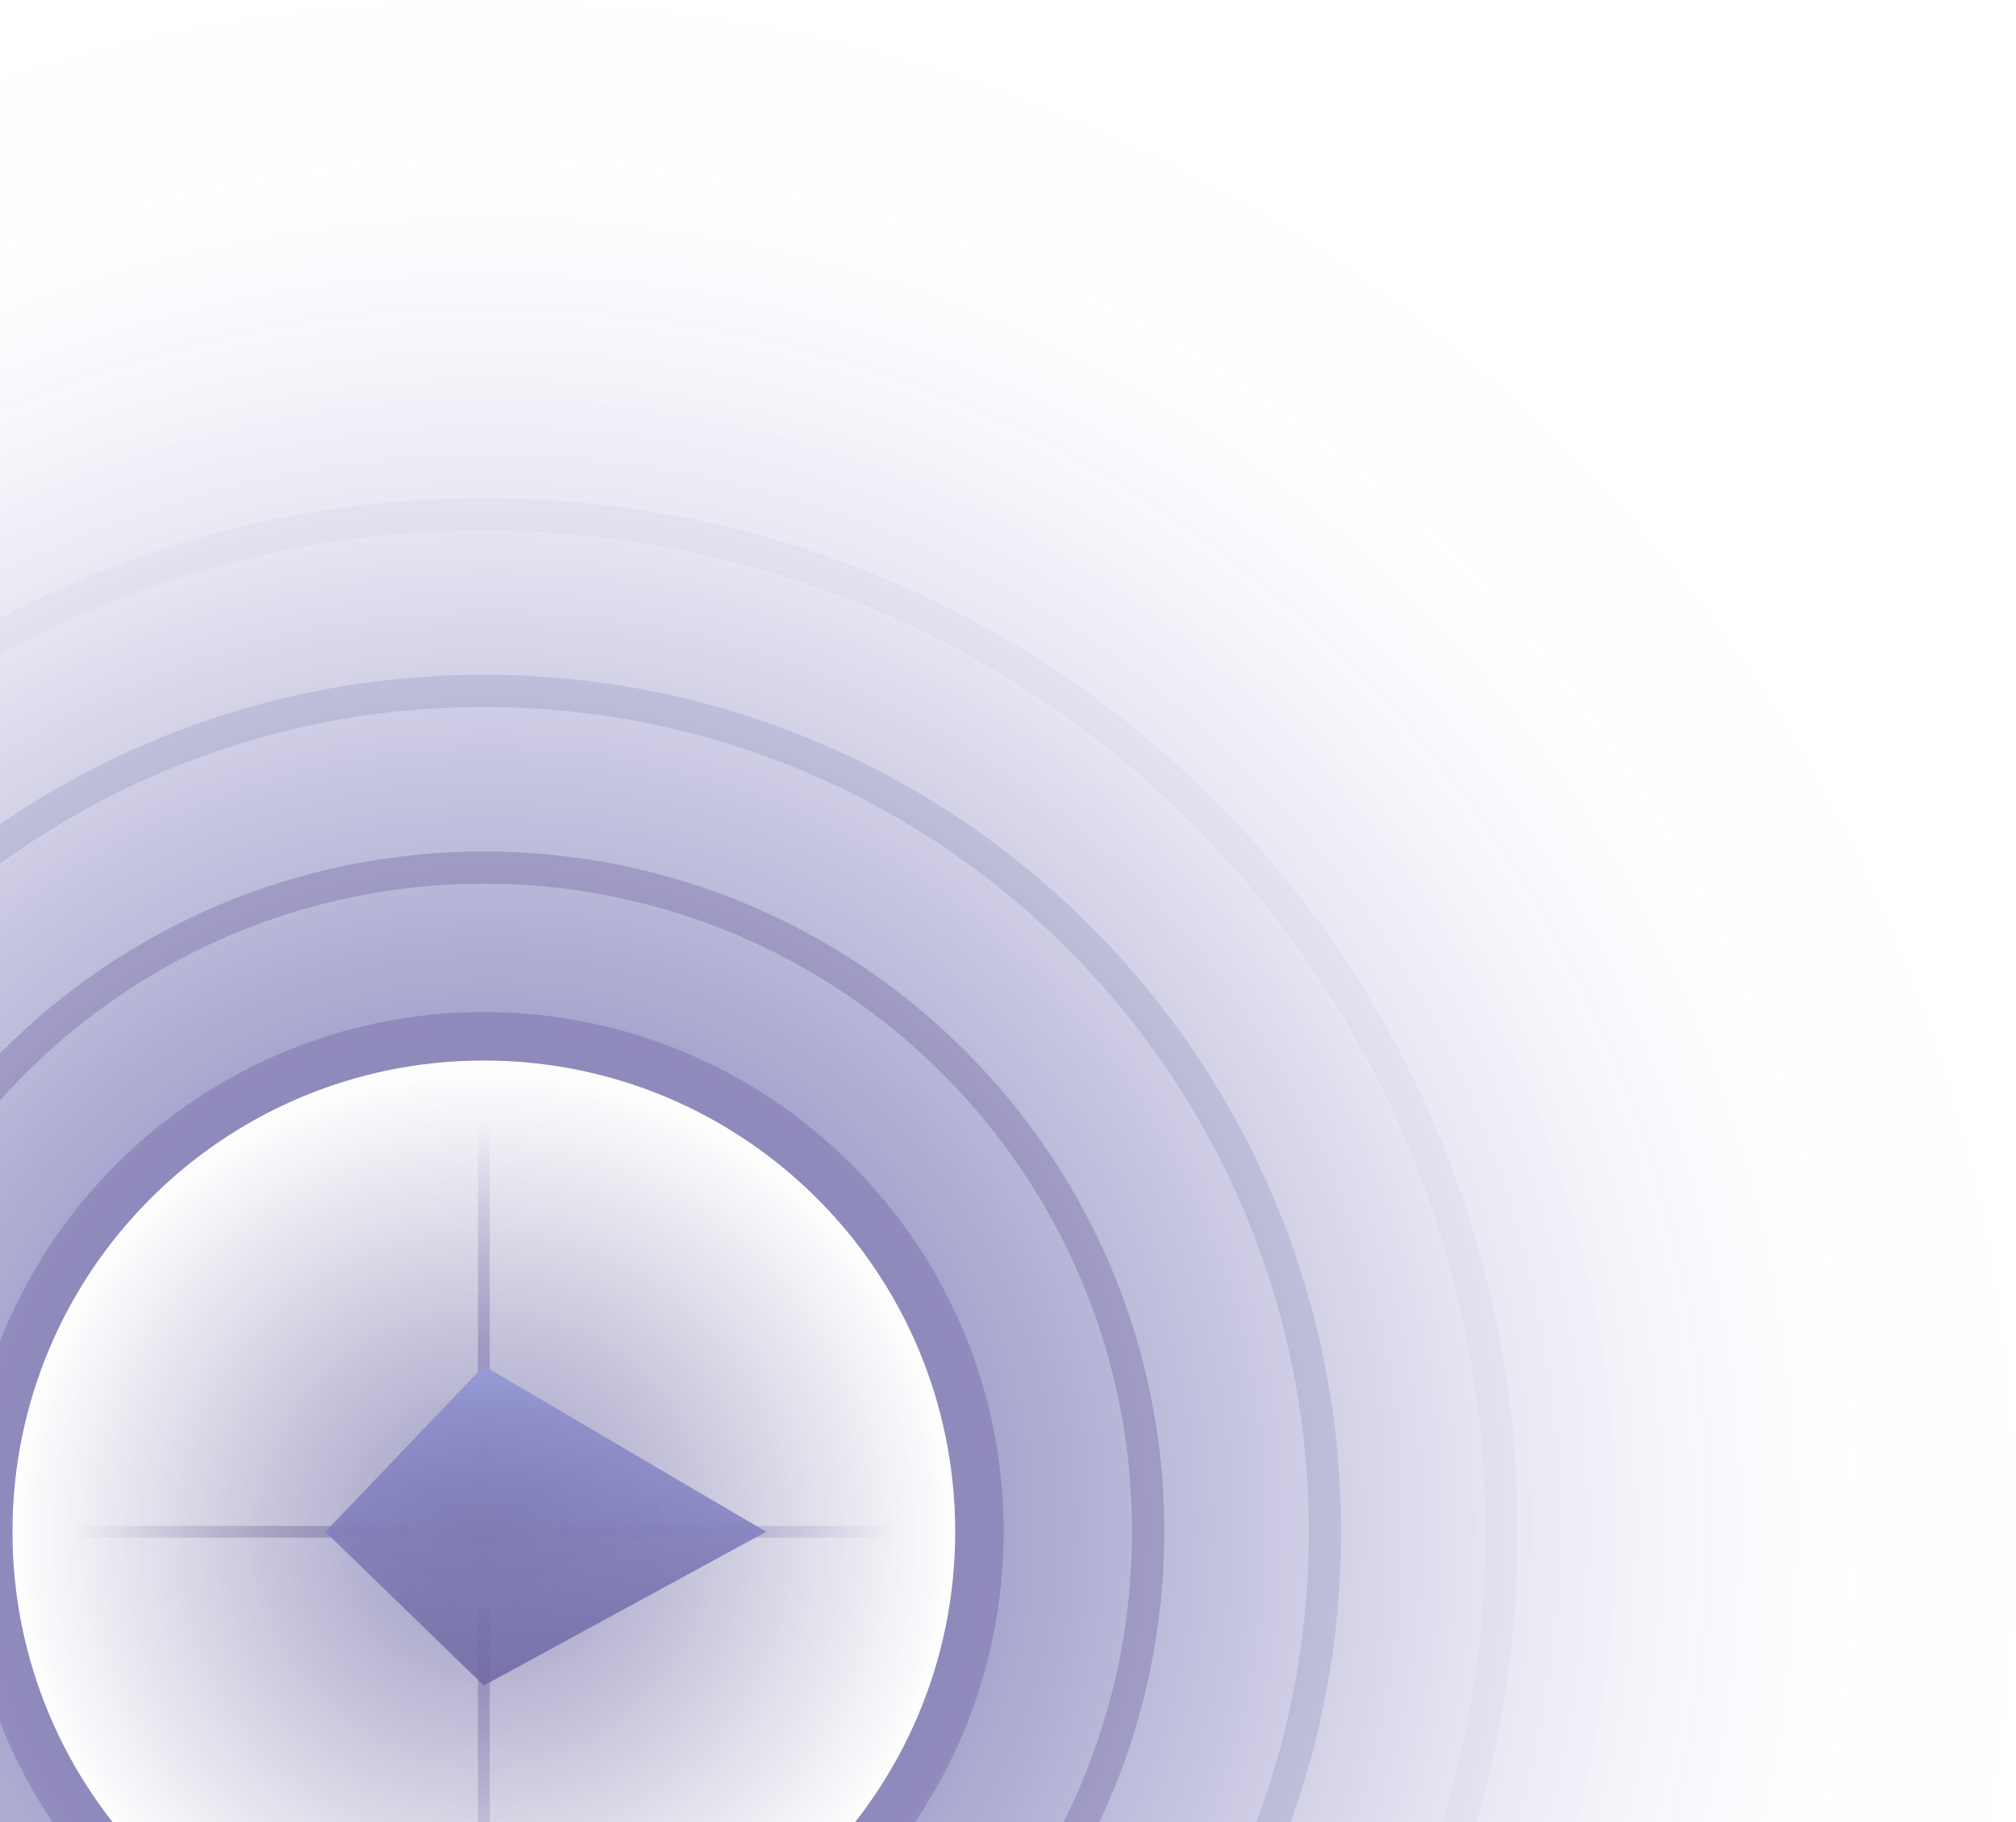
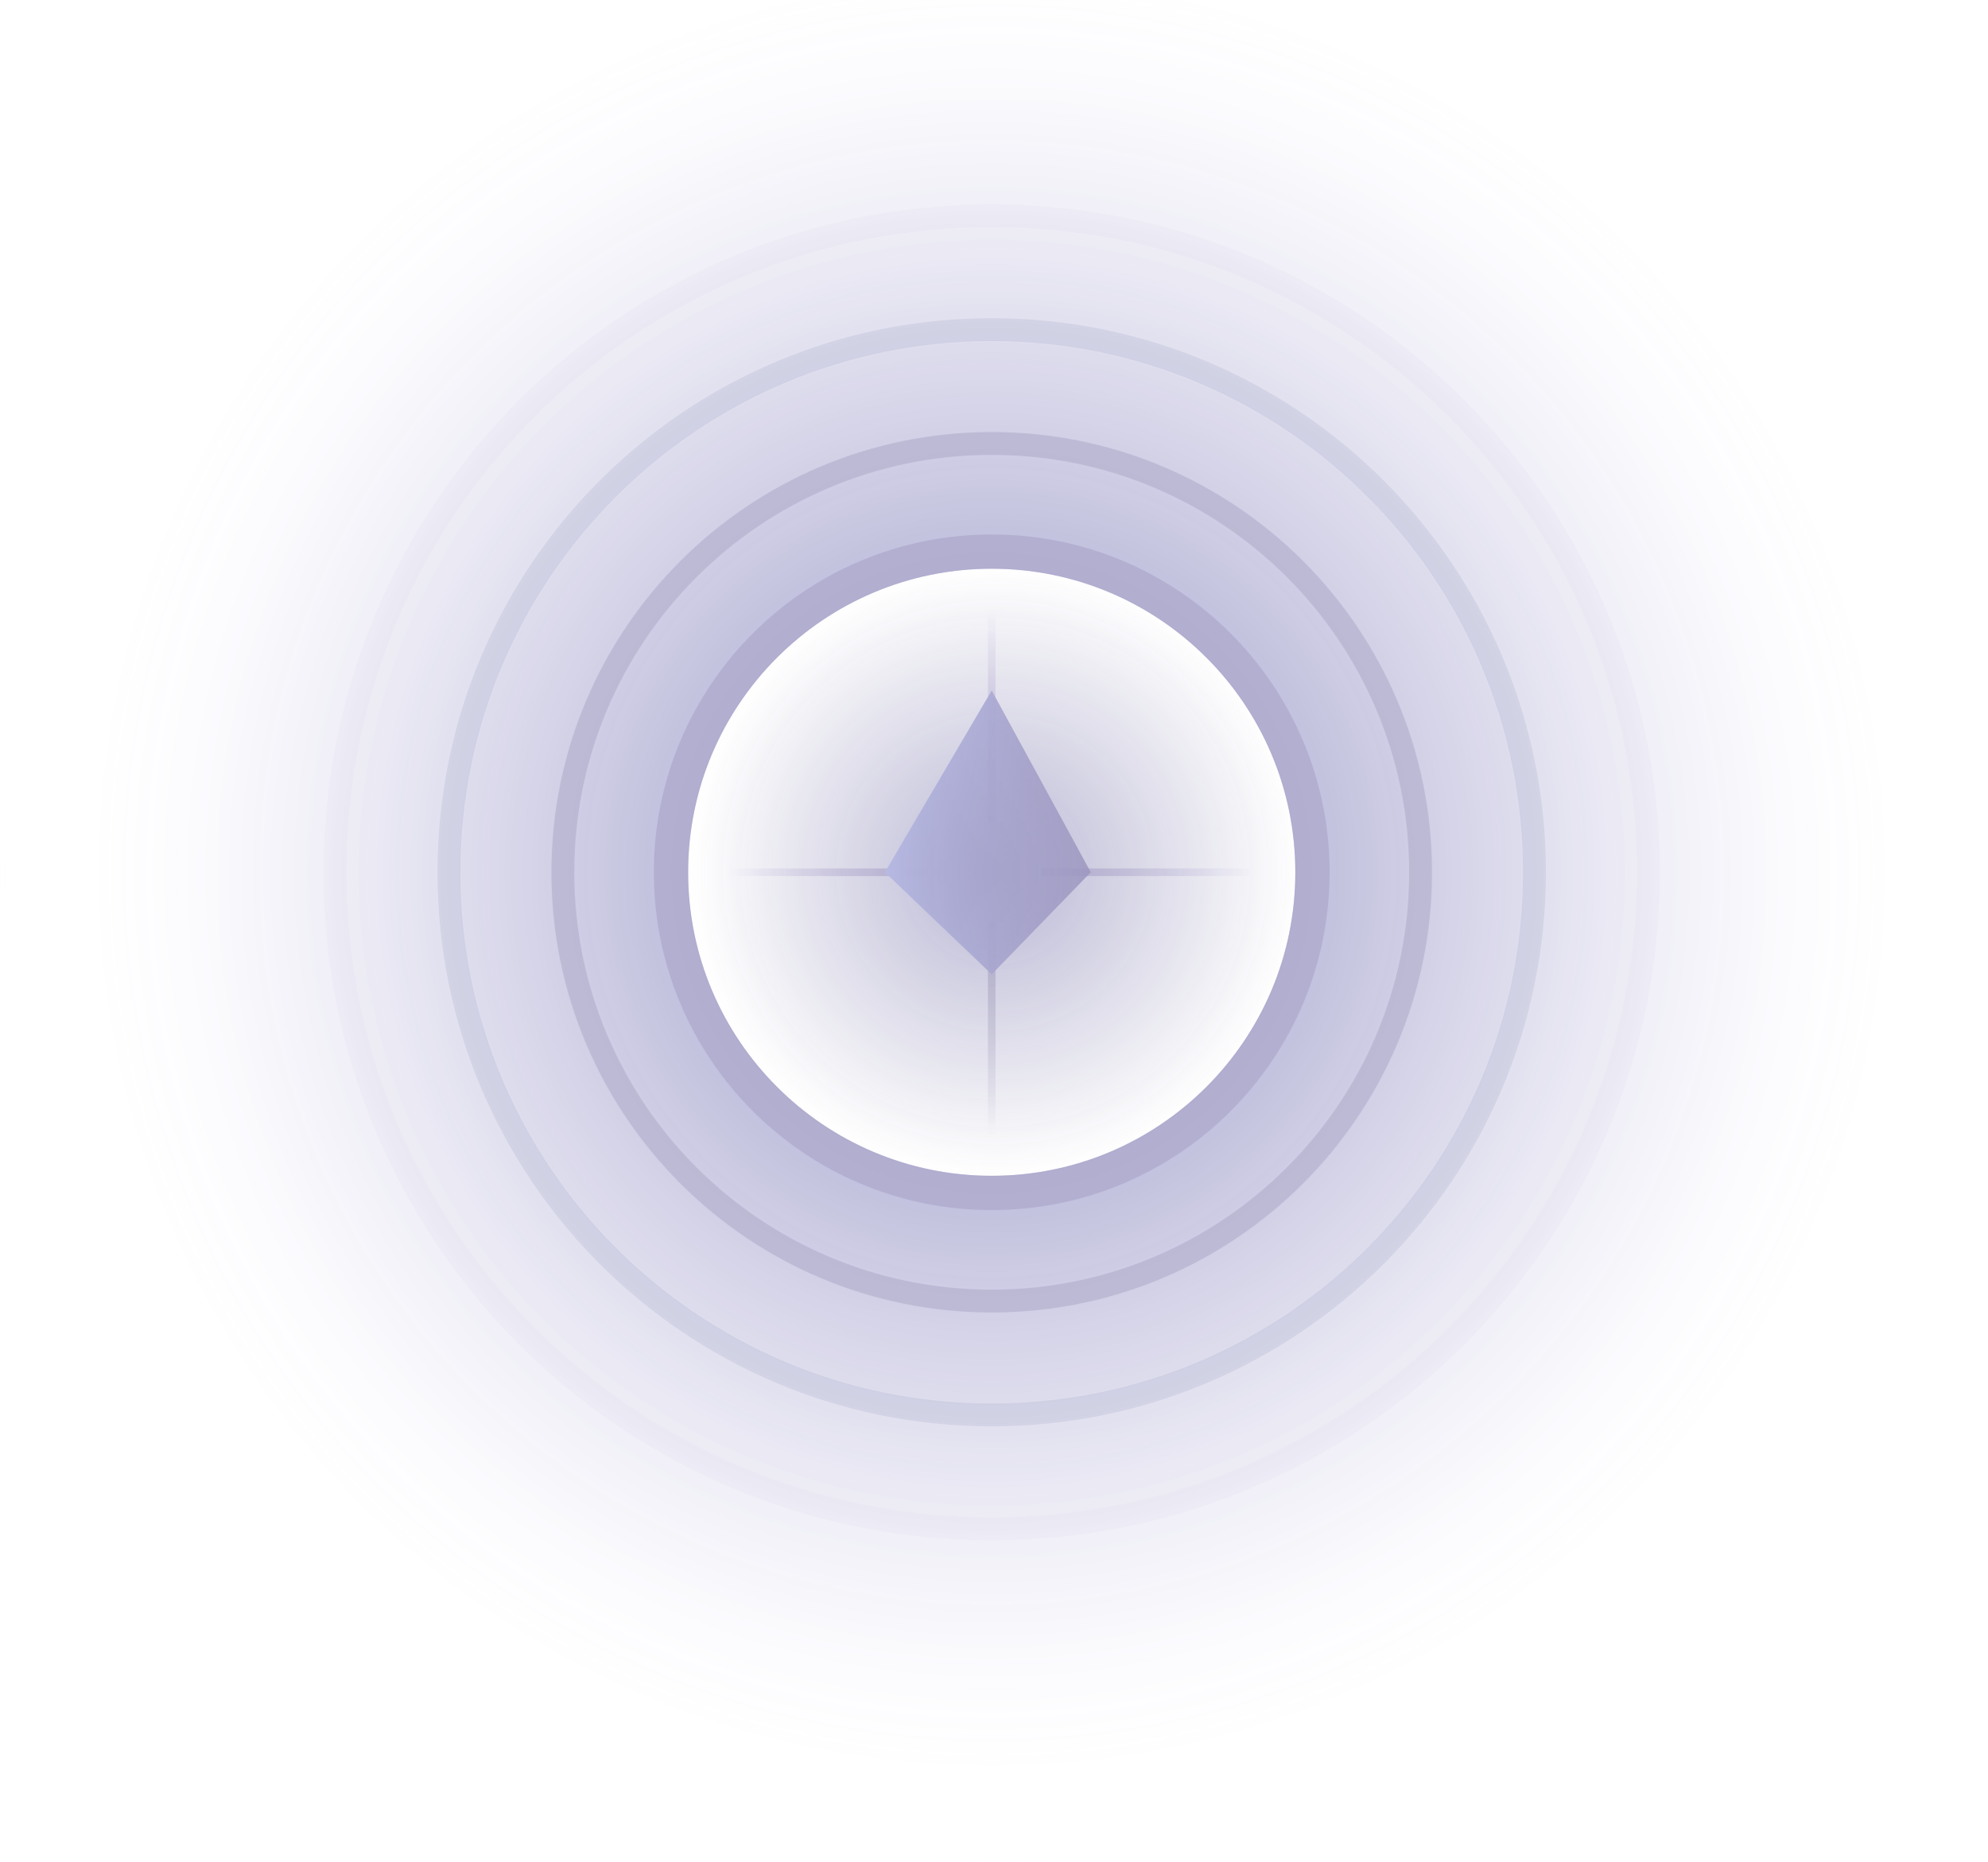
- <svg xmlns="http://www.w3.org/2000/svg" width="125" height="113" viewBox="0 0 125 113" fill="none">
-   <g opacity="0.65">
-     <path fill-rule="evenodd" clip-rule="evenodd" d="M30.364 69.789H29.634V90.25H30.364V69.789Z" fill="url(#paint0_linear)" />
-     <path fill-rule="evenodd" clip-rule="evenodd" d="M55.213 95.366V94.635H34.751V95.366H55.213Z" fill="url(#paint1_linear)" />
-     <path fill-rule="evenodd" clip-rule="evenodd" d="M30.364 120.212H29.634V99.75H30.364V120.212Z" fill="url(#paint2_linear)" />
-     <path fill-rule="evenodd" clip-rule="evenodd" d="M4.786 95.366V94.635H25.248V95.366H4.786Z" fill="url(#paint3_linear)" />
-     <path fill-rule="evenodd" clip-rule="evenodd" d="M47.506 95L30 84.712L20.173 95L30 104.537L47.506 95Z" fill="url(#paint4_linear)" />
-     <path fill-rule="evenodd" clip-rule="evenodd" d="M30 124.23C13.856 124.23 0.769 111.143 0.769 94.999C0.769 78.856 13.856 65.769 30 65.769C46.143 65.769 59.23 78.856 59.23 94.999C59.23 111.143 46.143 124.23 30 124.23Z" fill="url(#paint5_radial)" />
-     <path fill-rule="evenodd" clip-rule="evenodd" d="M30 0C82.467 0 125 42.533 125 95C125 147.467 82.467 190 30 190C-22.467 190 -65 147.467 -65 95C-65 42.533 -22.467 0 30 0ZM29.999 65.769C46.143 65.769 59.23 78.856 59.23 94.999C59.23 111.143 46.143 124.23 29.999 124.23C13.856 124.23 0.769 111.143 0.769 94.999C0.769 78.856 13.856 65.769 29.999 65.769Z" fill="url(#paint6_radial)" />
-     <path d="M30 125.73C13.028 125.73 -0.731 111.971 -0.731 94.999C-0.731 78.027 13.028 64.269 30 64.269C46.972 64.269 60.73 78.027 60.73 94.999C60.73 111.971 46.972 125.73 30 125.73Z" stroke="#372B81" stroke-opacity="0.53" stroke-width="3" />
-     <path opacity="0.5" d="M30 136.192C7.25 136.192 -11.192 117.75 -11.192 95C-11.192 72.25 7.25 53.808 30 53.808C52.75 53.808 71.192 72.25 71.192 95C71.192 117.75 52.75 136.192 30 136.192Z" stroke="#423782" stroke-width="2" />
-     <path opacity="0.2" d="M30 147.154C1.197 147.154 -22.153 123.804 -22.153 95C-22.153 66.196 1.197 42.846 30 42.846C58.804 42.846 82.154 66.196 82.154 95C82.154 123.804 58.804 147.154 30 147.154Z" stroke="#182175" stroke-width="2" />
-     <path opacity="0.05" d="M30 158.115C-4.858 158.115 -33.115 129.857 -33.115 95C-33.115 60.142 -4.858 31.884 30 31.884C64.858 31.884 93.115 60.142 93.115 95C93.115 129.857 64.858 158.115 30 158.115Z" stroke="#2B1665" stroke-width="2" />
+ <svg xmlns="http://www.w3.org/2000/svg" width="174" height="163" viewBox="0 0 174 163" fill="none">
+   <g opacity="0.45">
+     <path fill-rule="evenodd" clip-rule="evenodd" d="M63.882 76.027L63.882 76.692L82.482 76.692L82.482 76.027L63.882 76.027Z" fill="url(#paint0_linear)" />
+     <path fill-rule="evenodd" clip-rule="evenodd" d="M87.133 53.441L86.469 53.441L86.469 72.042L87.133 72.042L87.133 53.441Z" fill="url(#paint1_linear)" />
+     <path fill-rule="evenodd" clip-rule="evenodd" d="M109.719 76.027L109.719 76.692L91.118 76.692L91.118 76.027L109.719 76.027Z" fill="url(#paint2_linear)" />
+     <path fill-rule="evenodd" clip-rule="evenodd" d="M87.133 99.278L86.469 99.278L86.469 80.678L87.133 80.678L87.133 99.278Z" fill="url(#paint3_linear)" />
+     <path fill-rule="evenodd" clip-rule="evenodd" d="M86.8 60.445L77.448 76.359L86.8 85.293L95.47 76.359L86.8 60.445Z" fill="url(#paint4_linear)" />
+     <path fill-rule="evenodd" clip-rule="evenodd" d="M113.373 76.359C113.373 91.035 101.476 102.932 86.801 102.932C72.125 102.932 60.228 91.035 60.228 76.359C60.228 61.684 72.125 49.787 86.801 49.787C101.476 49.787 113.373 61.684 113.373 76.359Z" fill="url(#paint5_radial)" />
+     <path fill-rule="evenodd" clip-rule="evenodd" d="M0.441 76.36C0.441 28.665 39.106 -10 86.801 -10C134.496 -10 173.161 28.665 173.161 76.36C173.161 124.055 134.496 162.719 86.801 162.719C39.106 162.719 0.441 124.055 0.441 76.36ZM60.228 76.36C60.228 61.684 72.125 49.787 86.801 49.787C101.476 49.787 113.373 61.684 113.373 76.36C113.373 91.035 101.476 102.932 86.801 102.932C72.125 102.932 60.228 91.035 60.228 76.36Z" fill="url(#paint6_radial)" />
+     <path d="M114.873 76.359C114.873 91.863 102.305 104.432 86.801 104.432C71.297 104.432 58.728 91.863 58.728 76.359C58.728 60.855 71.297 48.287 86.801 48.287C102.305 48.287 114.873 60.855 114.873 76.359Z" stroke="#372B81" stroke-opacity="0.53" stroke-width="3" />
+     <path opacity="0.5" d="M124.337 76.36C124.337 97.091 107.531 113.897 86.8 113.897C66.07 113.897 49.264 97.091 49.264 76.36C49.264 55.629 66.07 38.823 86.8 38.823C107.531 38.823 124.337 55.629 124.337 76.36Z" stroke="#423782" stroke-width="2" />
+     <path opacity="0.2" d="M134.302 76.359C134.302 102.593 113.035 123.86 86.8 123.86C60.566 123.86 39.299 102.593 39.299 76.359C39.299 50.124 60.566 28.857 86.8 28.857C113.035 28.857 134.302 50.124 134.302 76.359Z" stroke="#182175" stroke-width="2" />
+     <path opacity="0.05" d="M144.266 76.359C144.266 108.097 118.537 133.825 86.8 133.825C55.062 133.825 29.334 108.097 29.334 76.359C29.334 44.622 55.062 18.894 86.8 18.894C118.537 18.894 144.266 44.622 144.266 76.359Z" stroke="#2B1665" stroke-width="2" />
  </g>
  <defs>
-     <linearGradient id="paint0_linear" x1="29.349" y1="85.745" x2="29.349" y2="69.789" gradientUnits="userSpaceOnUse">
+     <linearGradient id="paint0_linear" x1="78.387" y1="76.951" x2="63.882" y2="76.951" gradientUnits="userSpaceOnUse">
      <stop stop-color="#27066E" stop-opacity="0.5" />
      <stop offset="1" stop-color="#330497" stop-opacity="0.01" />
    </linearGradient>
-     <linearGradient id="paint1_linear" x1="39.257" y1="94.35" x2="55.213" y2="94.35" gradientUnits="userSpaceOnUse">
+     <linearGradient id="paint1_linear" x1="86.21" y1="67.947" x2="86.21" y2="53.441" gradientUnits="userSpaceOnUse">
      <stop stop-color="#350B79" stop-opacity="0.5" />
      <stop offset="1" stop-color="#39048F" stop-opacity="0.01" />
    </linearGradient>
-     <linearGradient id="paint2_linear" x1="29.349" y1="104.256" x2="29.349" y2="120.212" gradientUnits="userSpaceOnUse">
+     <linearGradient id="paint2_linear" x1="95.214" y1="76.951" x2="109.719" y2="76.951" gradientUnits="userSpaceOnUse">
      <stop stop-color="#26146C" stop-opacity="0.5" />
      <stop offset="1" stop-color="#2B0E9F" stop-opacity="0.01" />
    </linearGradient>
-     <linearGradient id="paint3_linear" x1="20.742" y1="94.35" x2="4.786" y2="94.35" gradientUnits="userSpaceOnUse">
+     <linearGradient id="paint3_linear" x1="86.21" y1="84.773" x2="86.21" y2="99.278" gradientUnits="userSpaceOnUse">
      <stop stop-color="#201748" stop-opacity="0.5" />
      <stop offset="1" stop-color="#1E1153" stop-opacity="0.01" />
    </linearGradient>
-     <linearGradient id="paint4_linear" x1="20.173" y1="104.537" x2="20.173" y2="84.712" gradientUnits="userSpaceOnUse">
+     <linearGradient id="paint4_linear" x1="95.47" y1="85.293" x2="77.448" y2="85.293" gradientUnits="userSpaceOnUse">
      <stop stop-color="#150162" stop-opacity="0.86" />
      <stop offset="1" stop-color="#8A9DFF" />
    </linearGradient>
-     <radialGradient id="paint5_radial" cx="0" cy="0" r="1" gradientUnits="userSpaceOnUse" gradientTransform="translate(29.9997 95.3359) rotate(90) scale(28.8942)">
+     <radialGradient id="paint5_radial" cx="0" cy="0" r="1" gradientUnits="userSpaceOnUse" gradientTransform="translate(87.1067 76.3593) scale(26.2662)">
      <stop stop-color="#312A82" stop-opacity="0.75" />
      <stop offset="1" stop-color="#2D2775" stop-opacity="0.01" />
    </radialGradient>
-     <radialGradient id="paint6_radial" cx="0" cy="0" r="1" gradientUnits="userSpaceOnUse" gradientTransform="translate(30 95) rotate(90) scale(87.2285)">
+     <radialGradient id="paint6_radial" cx="0" cy="0" r="1" gradientUnits="userSpaceOnUse" gradientTransform="translate(86.8011 76.3597) scale(79.295)">
      <stop stop-color="#0D1175" />
      <stop offset="0.698" stop-color="#180F84" stop-opacity="0.19" />
      <stop offset="1" stop-color="#C8B6FD" stop-opacity="0.01" />
    </radialGradient>
  </defs>
</svg>
